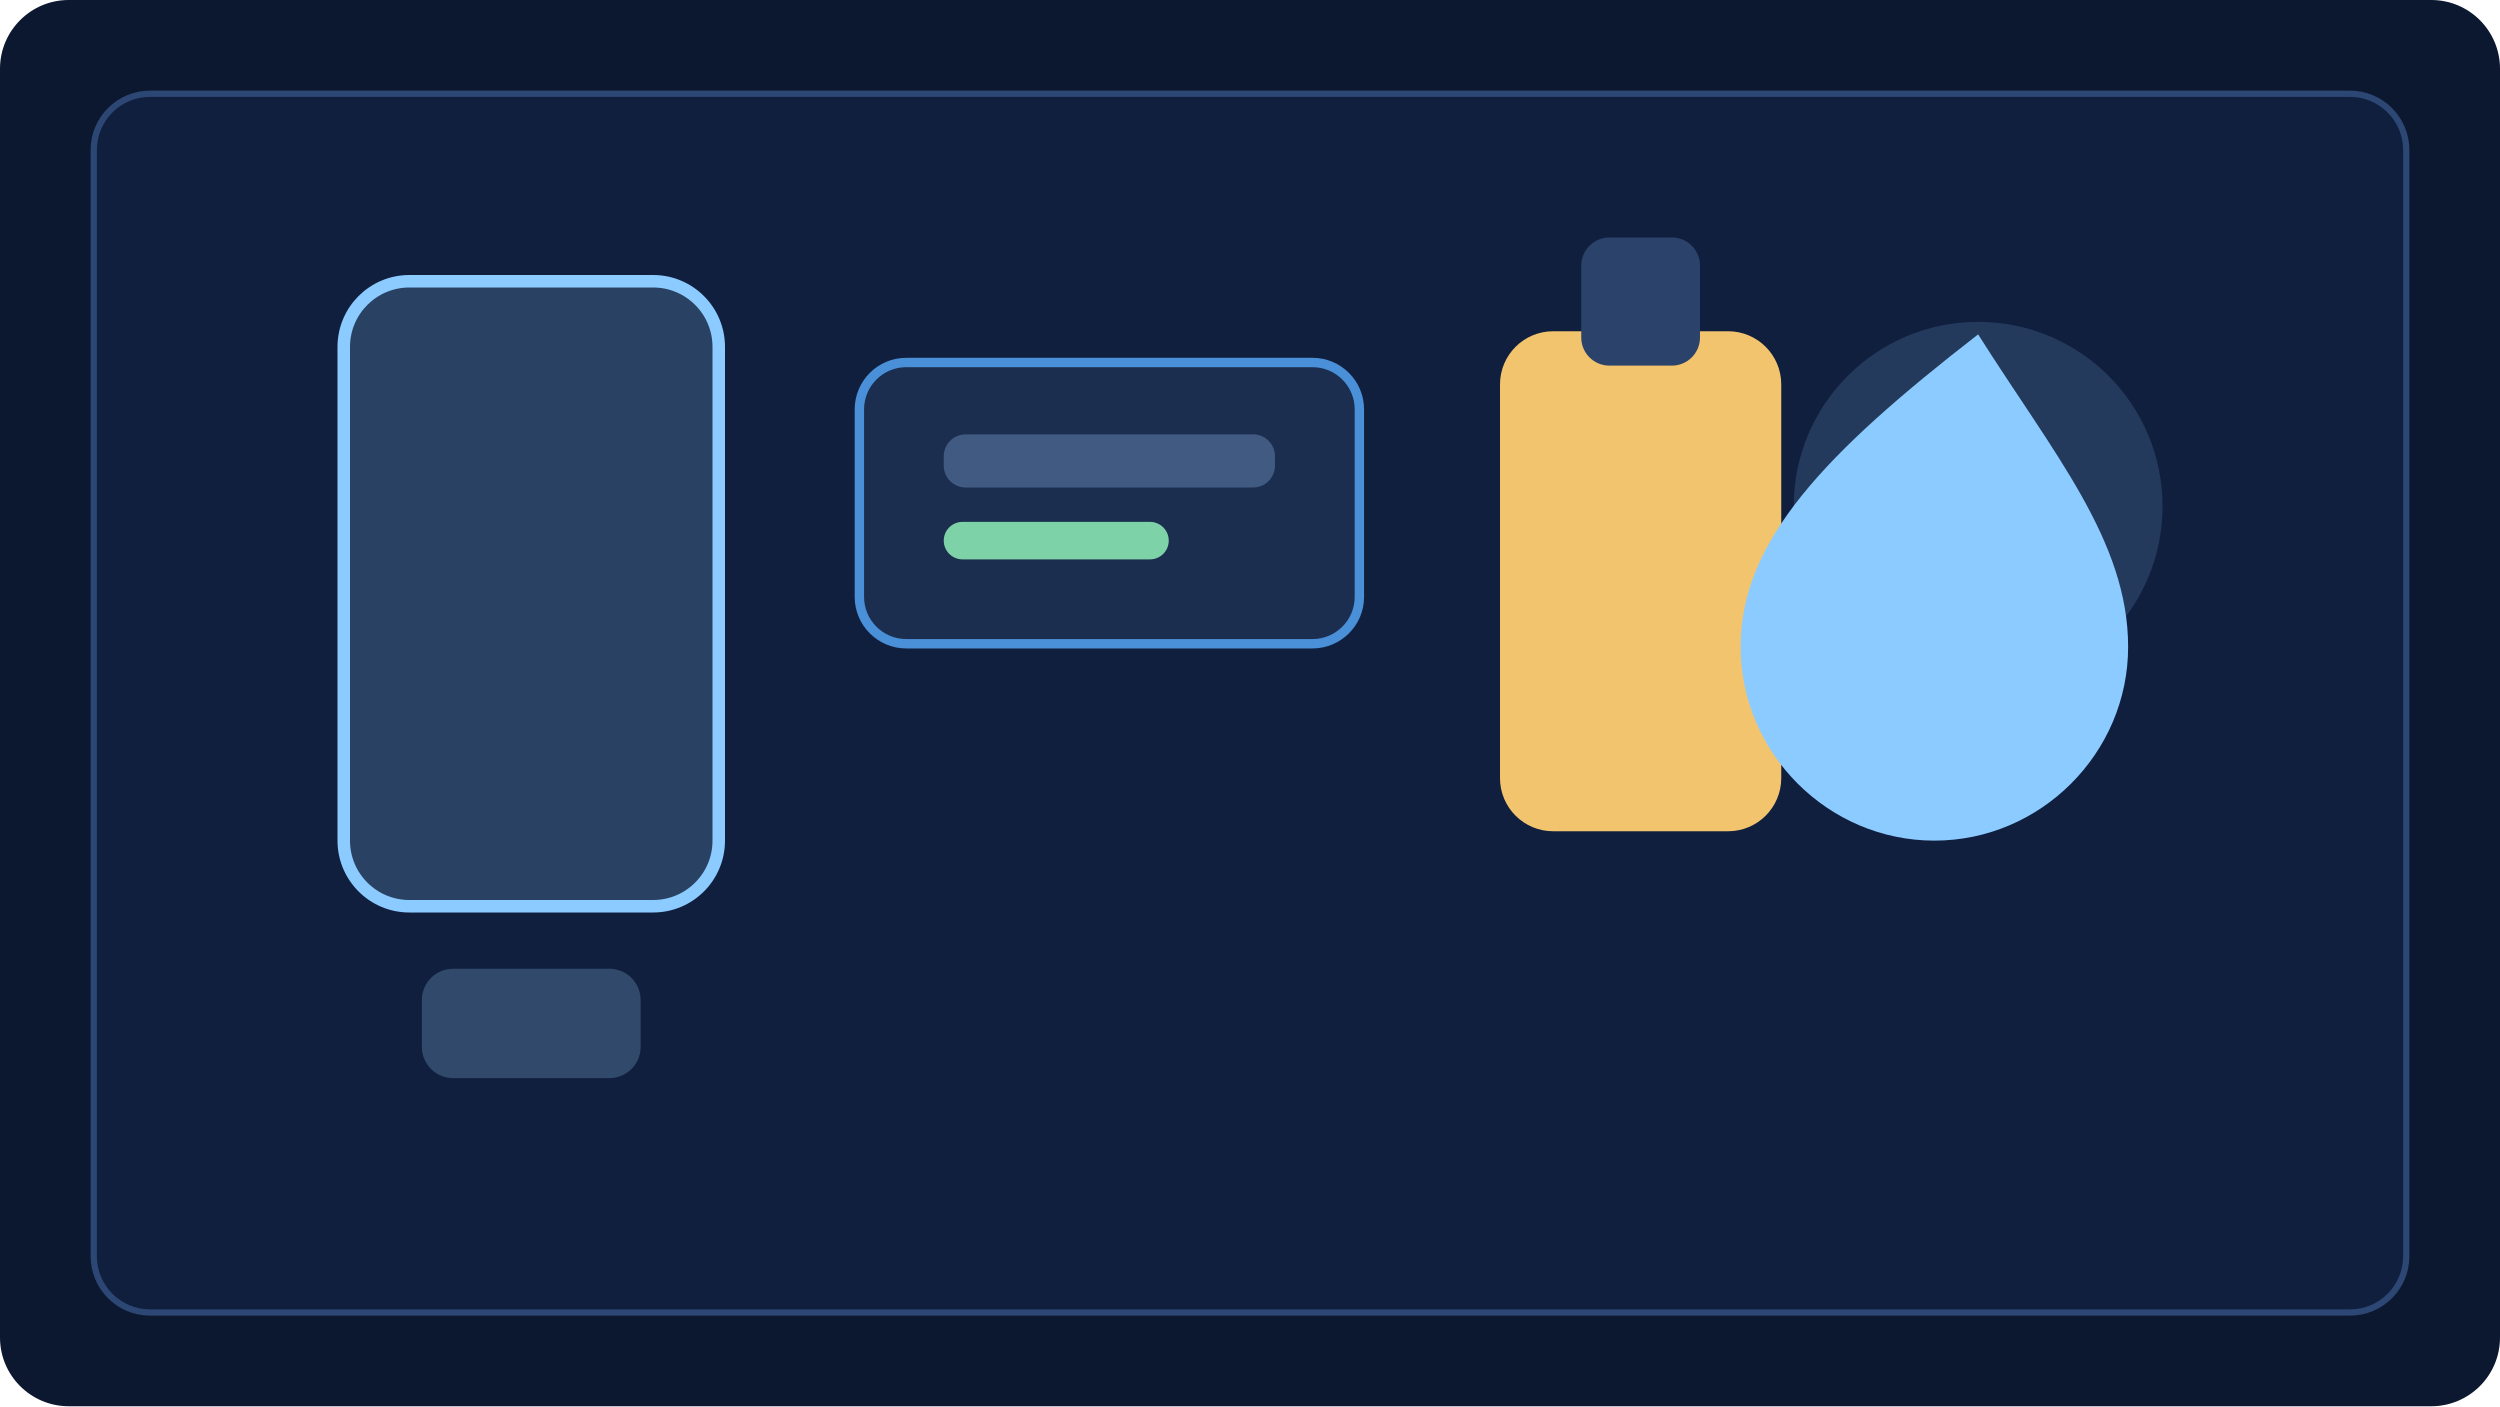
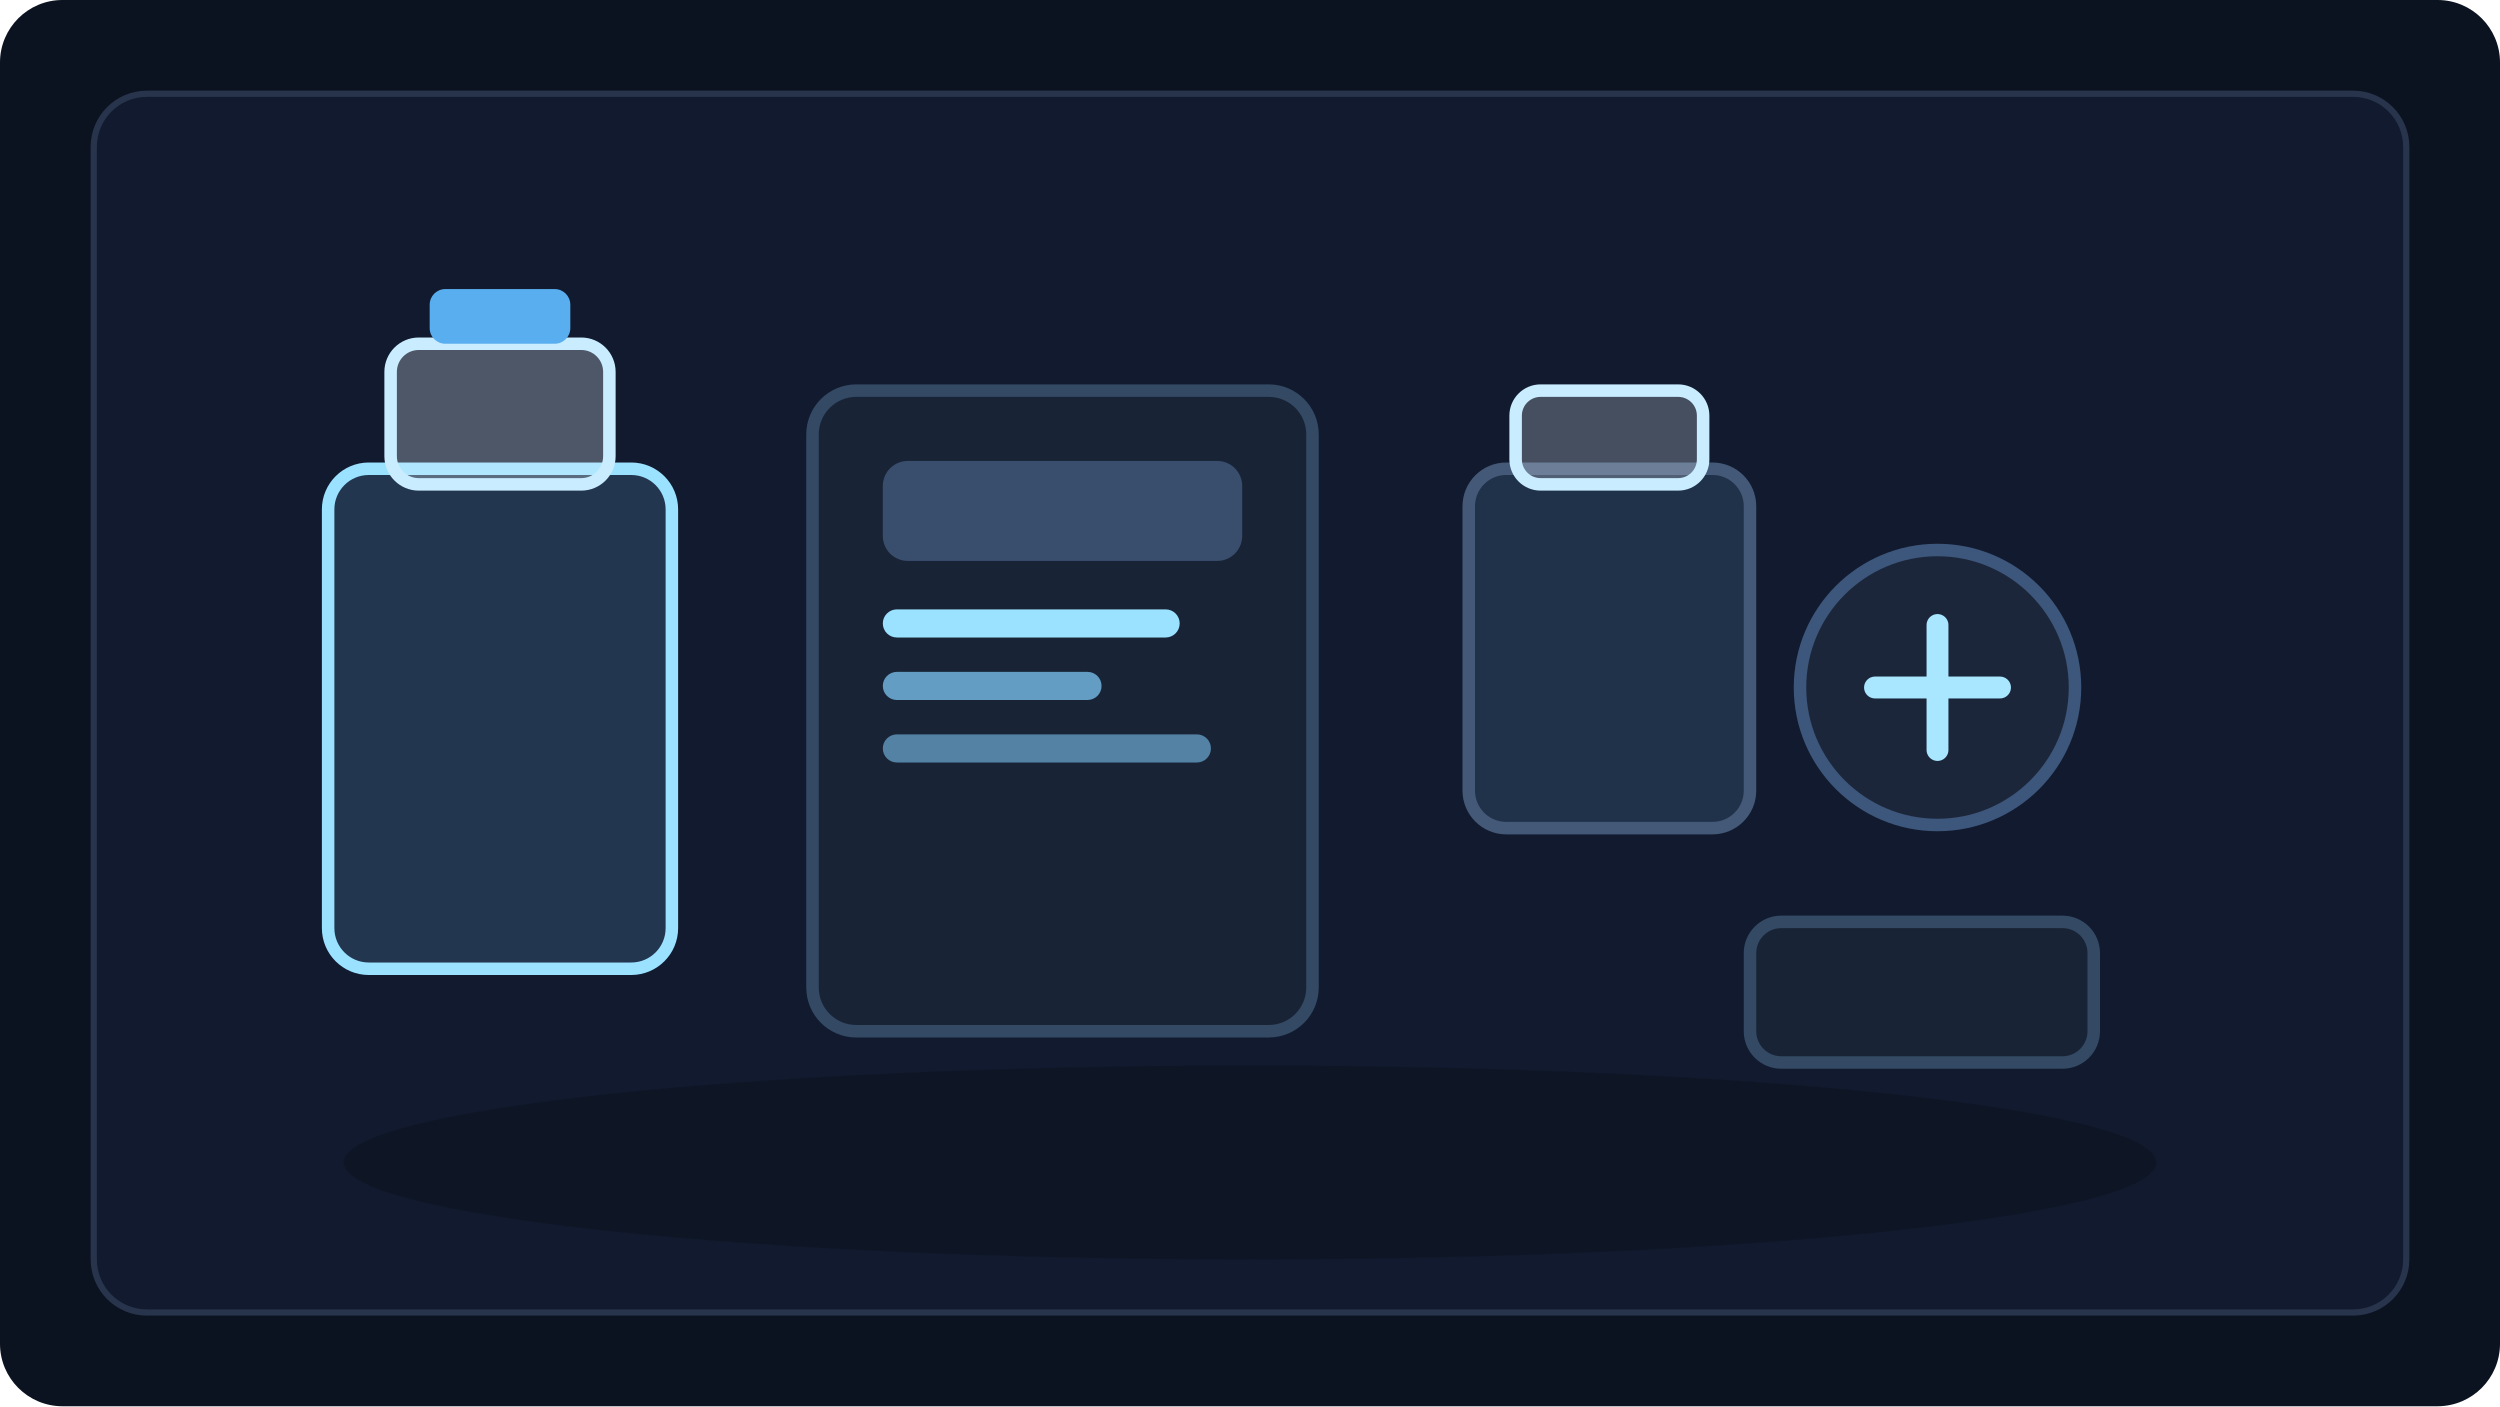
<svg xmlns="http://www.w3.org/2000/svg" width="1600" height="900" viewBox="0 0 1600 900" fill="none">
-   <defs>
-     <linearGradient id="w3" x1="0" y1="0" x2="1600" y2="900">
-       <stop stop-color="#0C1830" />
-       <stop offset="1" stop-color="#143459" />
-     </linearGradient>
-   </defs>
-   <rect width="1600" height="900" rx="44" fill="url(#w3)" />
-   <rect x="60" y="60" width="1480" height="780" rx="36" fill="#111F3F" stroke="#2D4774" stroke-width="4" />
-   <rect x="220" y="180" width="240" height="400" rx="42" fill="#9ADFFF" fill-opacity="0.18" stroke="#8CCBFF" stroke-width="8" />
-   <rect x="270" y="620" width="140" height="70" rx="20" fill="#314A6B" />
-   <rect x="550" y="232" width="320" height="180" rx="30" fill="#1B2E4F" stroke="#4A90D9" stroke-width="6" />
-   <rect x="604" y="278" width="212" height="34" rx="14" fill="#415A82" />
-   <rect x="604" y="334" width="144" height="24" rx="12" fill="#7DD3A7" />
-   <rect x="960" y="212" width="180" height="320" rx="34" fill="#F2C46D" />
-   <rect x="1012" y="152" width="76" height="82" rx="18" fill="#2B436A" />
-   <circle cx="1266" cy="324" r="118" fill="#8CCBFF" fill-opacity="0.16" />
-   <path d="M1266 214c48 76 96 132 96 200 0 68-56 124-124 124s-124-56-124-124c0-68 54-124 152-200Z" fill="#8CCBFF" />
+   <rect width="1600" height="900" rx="40" fill="#0B1220" />
+   <rect x="60" y="60" width="1480" height="780" rx="34" fill="#111A2E" stroke="#27344C" stroke-width="4" />
+   <ellipse cx="800" cy="744" rx="580" ry="62" fill="#0A101A" opacity="0.45" />
+   <rect x="210" y="300" width="220" height="320" rx="26" fill="#7FD0FF" fill-opacity="0.16" stroke="#9AE2FF" stroke-width="8" />
+   <rect x="250" y="220" width="140" height="90" rx="18" fill="#E8F5FF" fill-opacity="0.28" stroke="#C9EDFF" stroke-width="8" />
+   <rect x="275" y="185" width="90" height="35" rx="10" fill="#58AEEF" />
+   <rect x="520" y="250" width="320" height="410" rx="28" fill="#182436" stroke="#334964" stroke-width="8" />
+   <rect x="565" y="295" width="230" height="64" rx="16" fill="#394D6C" />
+   <rect x="565" y="390" width="190" height="18" rx="9" fill="#9AE2FF" />
+   <rect x="565" y="430" width="140" height="18" rx="9" fill="#84D0FF" opacity="0.7" />
+   <rect x="565" y="470" width="210" height="18" rx="9" fill="#84D0FF" opacity="0.55" />
+   <rect x="940" y="300" width="180" height="230" rx="24" fill="#20314A" stroke="#445977" stroke-width="8" />
+   <rect x="970" y="250" width="120" height="60" rx="16" fill="#F0F7FF" fill-opacity="0.24" stroke="#C9EDFF" stroke-width="8" />
+   <circle cx="1240" cy="440" r="88" fill="#1B263A" stroke="#3D567B" stroke-width="8" />
+   <path d="M1200 440H1280" stroke="#A8E7FF" stroke-width="14" stroke-linecap="round" />
+   <path d="M1240 400V480" stroke="#A8E7FF" stroke-width="14" stroke-linecap="round" />
+   <rect x="1120" y="590" width="220" height="90" rx="20" fill="#182436" stroke="#334964" stroke-width="8" />
</svg>
